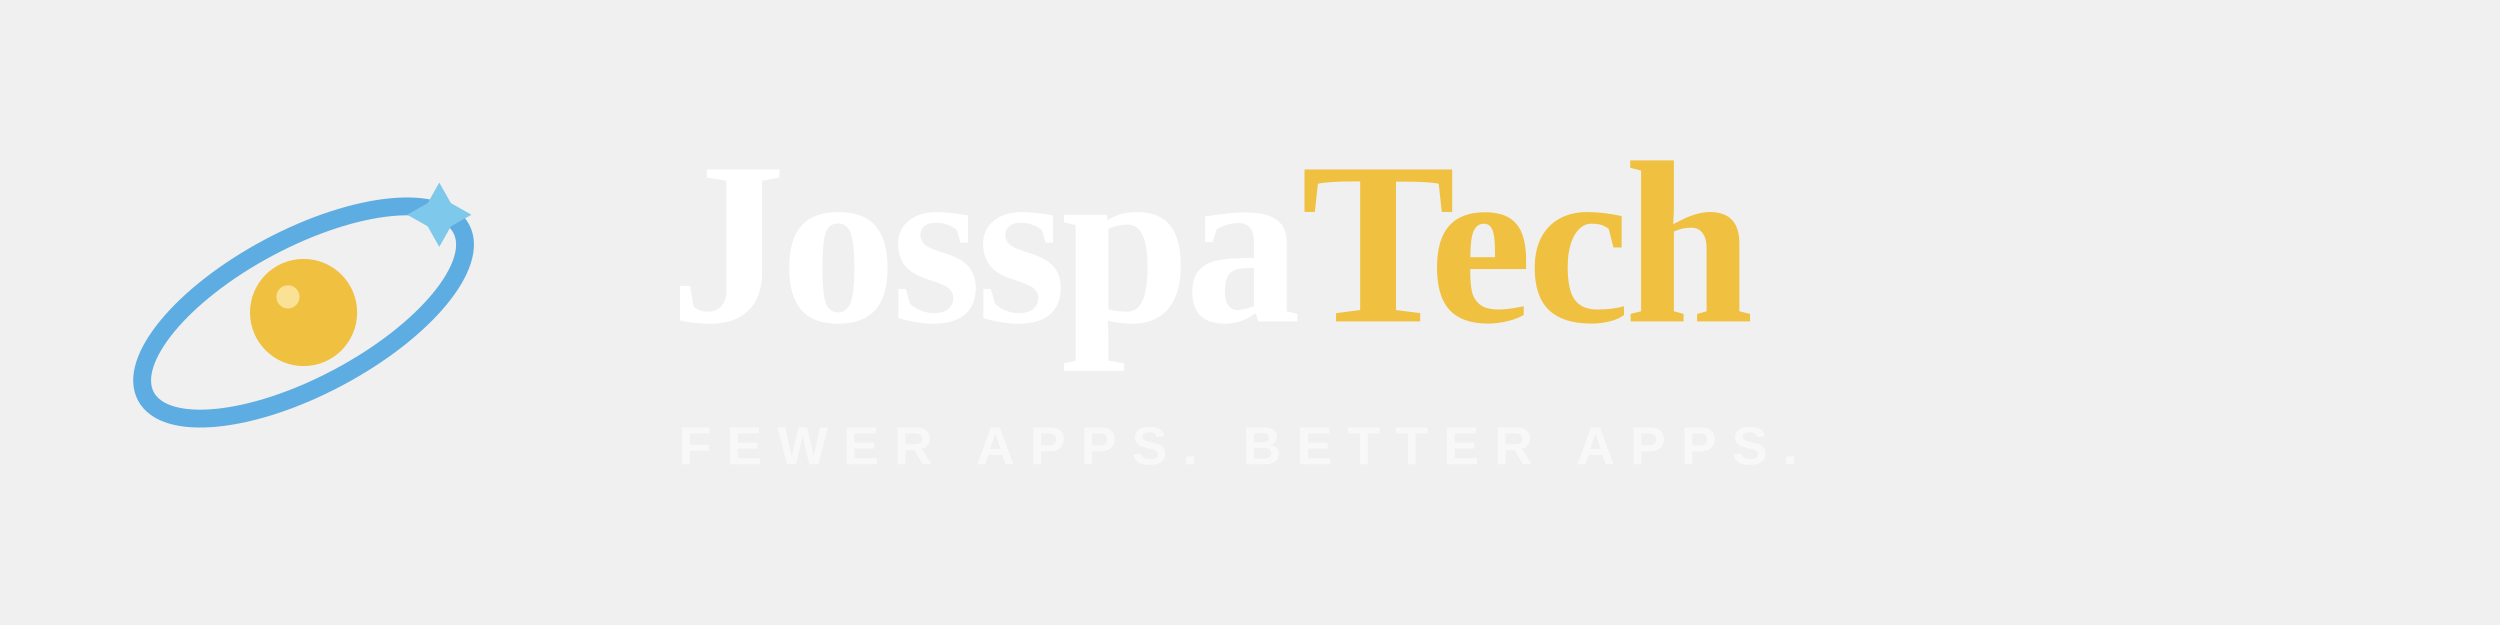
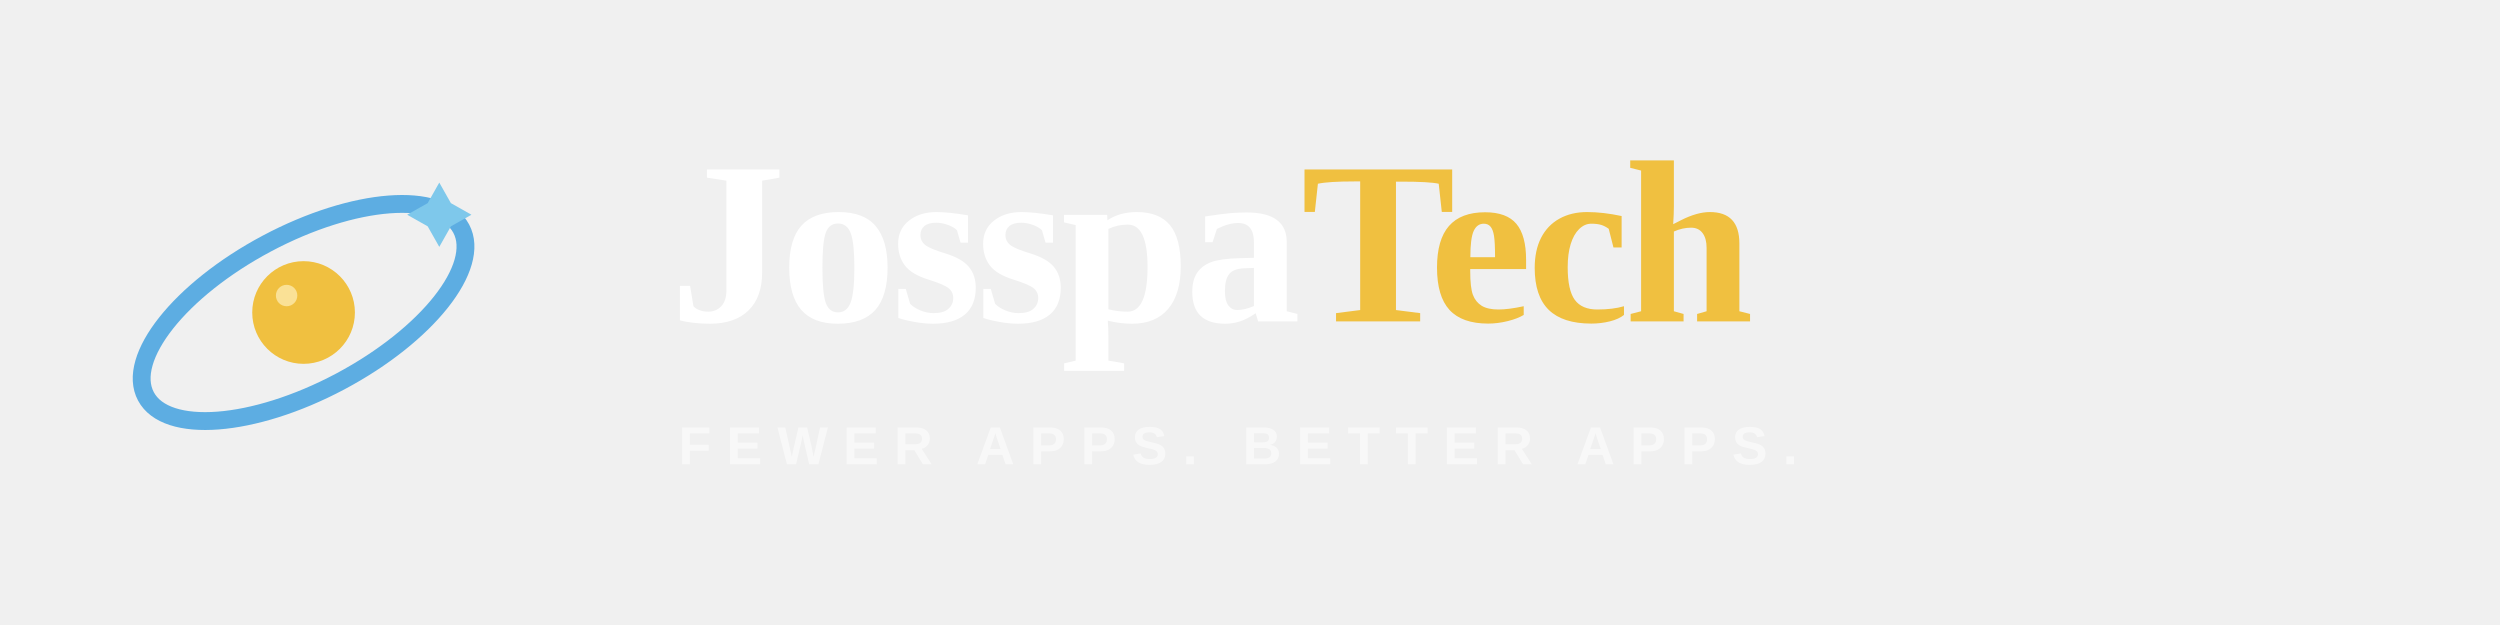
<svg xmlns="http://www.w3.org/2000/svg" viewBox="0 0 560 140" role="img" aria-label="JosspaTech">
  <g transform="translate(12 14)">
-     <circle cx="56" cy="56" r="12" fill="#F0C040" />
-     <circle cx="52.5" cy="52.5" r="2.6" fill="#FFF3C4" opacity="0.65" />
-     <ellipse cx="56" cy="56" rx="40" ry="16.5" fill="none" stroke="#5DADE2" stroke-width="4" transform="rotate(-28 56 56)" />
+     <circle cx="56" cy="56" r="11.5" fill="#F0C040" />
+     <circle cx="52.2" cy="52.2" r="2.4" fill="#FFF3C4" opacity="0.65" />
+     <ellipse cx="56" cy="56" rx="40" ry="17.5" fill="none" stroke="#5DADE2" stroke-width="4" transform="rotate(-28 56 56)" />
    <path d="M86.4,26.9 89.0,31.5 93.6,34.1 89.0,36.7 86.4,41.3 83.8,36.7 79.2,34.1 83.8,31.5 Z" fill="#7EC8EB" />
  </g>
  <text x="150" y="72" font-family="Georgia, 'Times New Roman', serif" font-size="52" font-weight="700" letter-spacing="-1.2" fill="#FFFFFF">Josspa<tspan fill="#F0C040">Tech</tspan>
  </text>
  <text x="152" y="104" font-family="Manrope, Arial, sans-serif" font-size="12" font-weight="700" letter-spacing="3.4" fill="rgba(255,255,255,0.55)">FEWER APPS. BETTER APPS.</text>
</svg>
